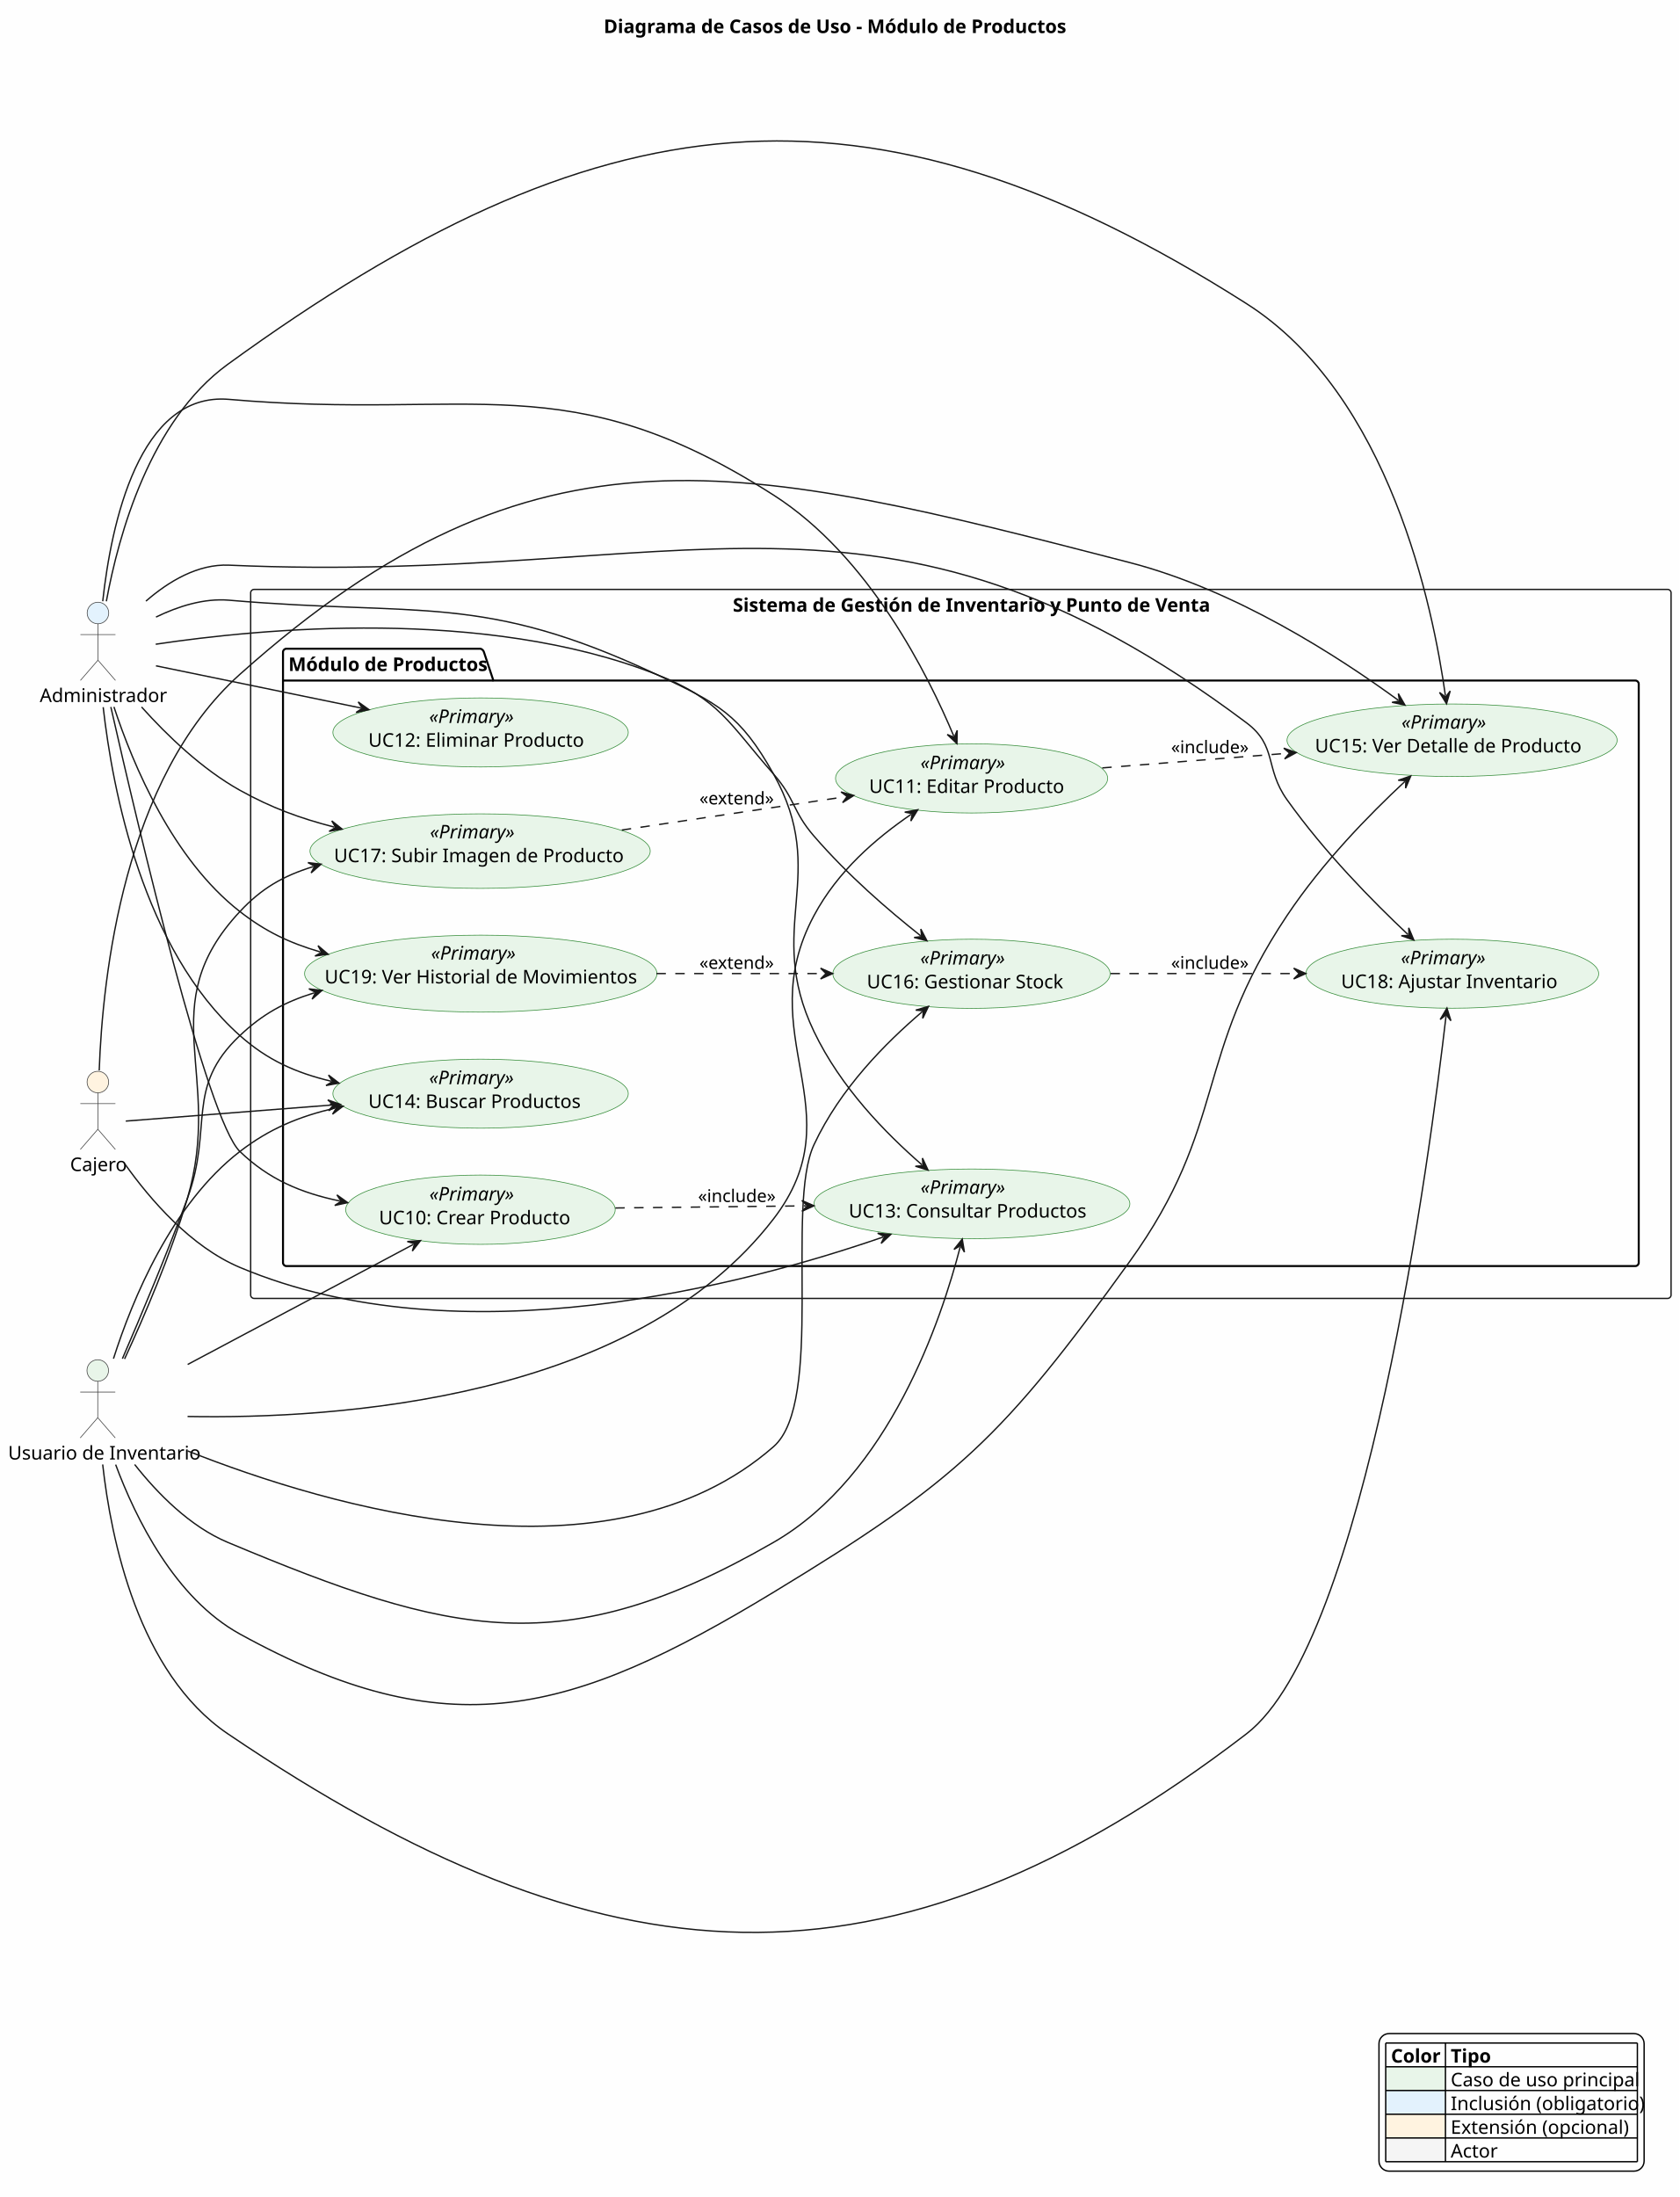
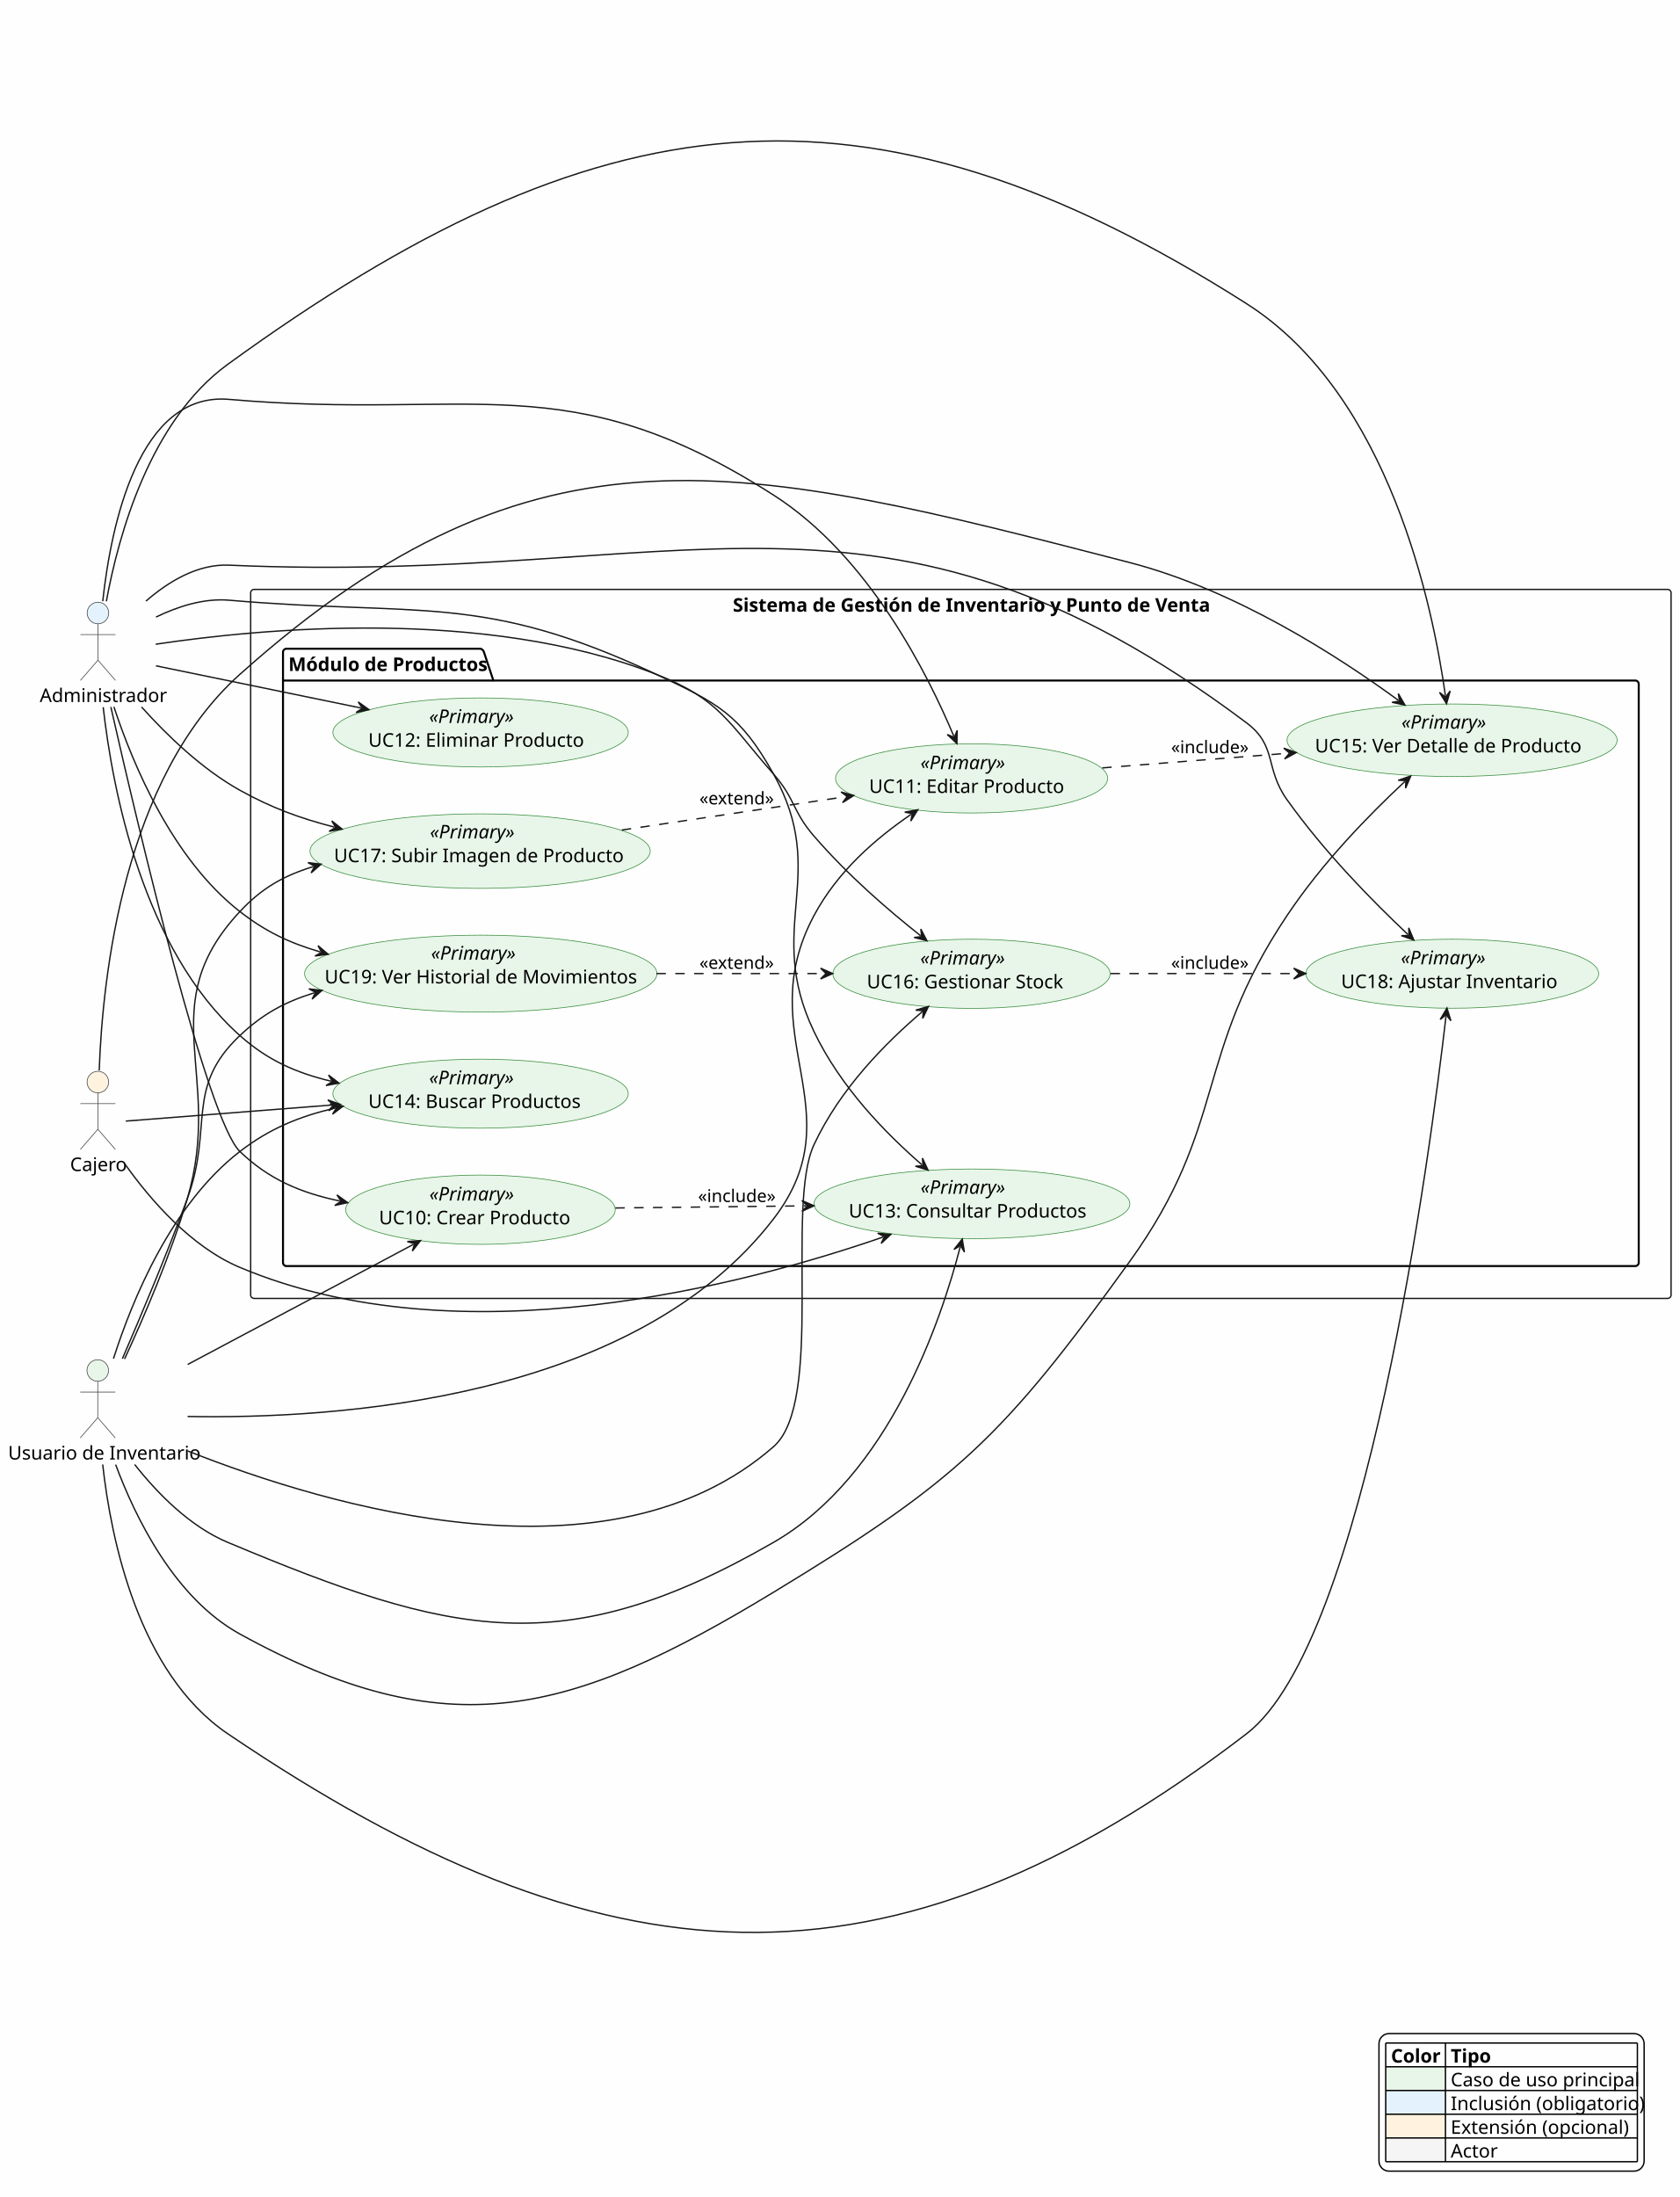
<svg xmlns="http://www.w3.org/2000/svg" contentStyleType="text/css" height="1630px" preserveAspectRatio="none" style="width:1246px;height:1630px;background:#FEFEFE;" version="1.1" viewBox="0 0 1246 1630" width="1246px" zoomAndPan="magnify">
  <defs />
  <g>
    <rect fill="#FEFEFE" height="1630" style="stroke:none;stroke-width:1;" width="1246" x="0" y="0" />
-     <text fill="#000000" font-family="sans-serif" font-size="14" font-weight="bold" lengthAdjust="spacing" textLength="336.055" x="447.973" y="24.533">Diagrama de Casos de Uso - Módulo de Productos</text>
    <g id="cluster_Sistema de Gestión de Inventario y Punto de Venta">
      <rect fill="none" height="526" rx="2.5" ry="2.5" style="stroke:#181818;stroke-width:1;" width="1054" x="186" y="437.309" />
      <text fill="#000000" font-family="sans-serif" font-size="14" font-weight="bold" lengthAdjust="spacing" textLength="338.413" x="543.793" y="453.843">Sistema de Gestión de Inventario y Punto de Venta</text>
    </g>
    <g id="cluster_Módulo de Productos">
      <path d="M212.5,481.309 L356.603,481.309 A3.75,3.75 0 0 1 359.103,483.809 L366.103,504.919 L1213.5,504.919 A2.5,2.5 0 0 1 1216,507.419 L1216,936.809 A2.5,2.5 0 0 1 1213.5,939.309 L212.5,939.309 A2.5,2.5 0 0 1 210,936.809 L210,483.809 A2.5,2.5 0 0 1 212.5,481.309 " fill="none" style="stroke:#000000;stroke-width:1.5;" />
      <line style="stroke:#000000;stroke-width:1.5;" x1="210" x2="366.103" y1="504.919" y2="504.919" />
      <text fill="#000000" font-family="sans-serif" font-size="14" font-weight="bold" lengthAdjust="spacing" textLength="143.103" x="214" y="497.843">Módulo de Productos</text>
    </g>
    <g id="elem_UC10">
      <ellipse cx="356.508" cy="897.51" fill="#E8F5E9" rx="100.008" ry="25.701" style="stroke:#388E3C;stroke-width:0.5;" />
      <text fill="#000000" font-family="sans-serif" font-size="14" font-style="italic" lengthAdjust="spacing" textLength="63.793" x="318.602" y="890.724">«Primary»</text>
      <text fill="#000000" font-family="sans-serif" font-size="14" lengthAdjust="spacing" textLength="138.503" x="281.247" y="908.333">UC10: Crear Producto</text>
    </g>
    <g id="elem_UC11">
      <ellipse cx="720.971" cy="577.499" fill="#E8F5E9" rx="100.971" ry="25.69" style="stroke:#388E3C;stroke-width:0.5;" />
      <text fill="#000000" font-family="sans-serif" font-size="14" font-style="italic" lengthAdjust="spacing" textLength="63.793" x="683.039" y="570.688">«Primary»</text>
      <text fill="#000000" font-family="sans-serif" font-size="14" lengthAdjust="spacing" textLength="140.068" x="644.901" y="588.298">UC11: Editar Producto</text>
    </g>
    <g id="elem_UC12">
      <ellipse cx="356.599" cy="543.417" fill="#E8F5E9" rx="109.599" ry="25.608" style="stroke:#388E3C;stroke-width:0.5;" />
      <text fill="#000000" font-family="sans-serif" font-size="14" font-style="italic" lengthAdjust="spacing" textLength="63.793" x="318.441" y="536.417">«Primary»</text>
      <text fill="#000000" font-family="sans-serif" font-size="14" lengthAdjust="spacing" textLength="154.061" x="273.307" y="554.026">UC12: Eliminar Producto</text>
    </g>
    <g id="elem_UC13">
      <ellipse cx="721.212" cy="893.152" fill="#E8F5E9" rx="117.212" ry="25.843" style="stroke:#388E3C;stroke-width:0.5;" />
      <text fill="#000000" font-family="sans-serif" font-size="14" font-style="italic" lengthAdjust="spacing" textLength="63.793" x="683.083" y="885.729">«Primary»</text>
      <text fill="#000000" font-family="sans-serif" font-size="14" lengthAdjust="spacing" textLength="170.413" x="629.773" y="903.339">UC13: Consultar Productos</text>
    </g>
    <g id="elem_UC14">
      <ellipse cx="356.603" cy="811.417" fill="#E8F5E9" rx="109.603" ry="25.608" style="stroke:#388E3C;stroke-width:0.5;" />
      <text fill="#000000" font-family="sans-serif" font-size="14" font-style="italic" lengthAdjust="spacing" textLength="63.793" x="318.445" y="804.417">«Primary»</text>
      <text fill="#000000" font-family="sans-serif" font-size="14" lengthAdjust="spacing" textLength="154.068" x="273.307" y="822.026">UC14: Buscar Productos</text>
    </g>
    <g id="elem_UC15">
      <ellipse cx="1077.495" cy="549.208" fill="#E8F5E9" rx="122.495" ry="26.899" style="stroke:#388E3C;stroke-width:0.5;" />
      <text fill="#000000" font-family="sans-serif" font-size="14" font-style="italic" lengthAdjust="spacing" textLength="63.793" x="1039.95" y="540.629">«Primary»</text>
      <text fill="#000000" font-family="sans-serif" font-size="14" lengthAdjust="spacing" textLength="192.213" x="975.74" y="558.238">UC15: Ver Detalle de Producto</text>
    </g>
    <g id="elem_UC16">
      <ellipse cx="720.88" cy="722.479" fill="#E8F5E9" rx="102.88" ry="25.669" style="stroke:#388E3C;stroke-width:0.5;" />
      <text fill="#000000" font-family="sans-serif" font-size="14" font-style="italic" lengthAdjust="spacing" textLength="63.793" x="682.899" y="715.622">«Primary»</text>
      <text fill="#000000" font-family="sans-serif" font-size="14" lengthAdjust="spacing" textLength="143.172" x="643.209" y="733.231">UC16: Gestionar Stock</text>
    </g>
    <g id="elem_UC17">
      <ellipse cx="356.254" cy="631.46" fill="#E8F5E9" rx="126.254" ry="27.651" style="stroke:#388E3C;stroke-width:0.5;" />
      <text fill="#000000" font-family="sans-serif" font-size="14" font-style="italic" lengthAdjust="spacing" textLength="63.793" x="319.035" y="622.069">«Primary»</text>
      <text fill="#000000" font-family="sans-serif" font-size="14" lengthAdjust="spacing" textLength="206.227" x="247.818" y="639.679">UC17: Subir Imagen de Producto</text>
    </g>
    <g id="elem_UC18">
      <ellipse cx="1077.644" cy="722.425" fill="#E8F5E9" rx="108.644" ry="25.616" style="stroke:#388E3C;stroke-width:0.5;" />
      <text fill="#000000" font-family="sans-serif" font-size="14" font-style="italic" lengthAdjust="spacing" textLength="63.793" x="1039.511" y="715.443">«Primary»</text>
      <text fill="#000000" font-family="sans-serif" font-size="14" lengthAdjust="spacing" textLength="152.517" x="995.149" y="733.053">UC18: Ajustar Inventario</text>
    </g>
    <g id="elem_UC19">
      <ellipse cx="356.747" cy="722.359" fill="#E8F5E9" rx="130.747" ry="28.549" style="stroke:#388E3C;stroke-width:0.5;" />
      <text fill="#000000" font-family="sans-serif" font-size="14" font-style="italic" lengthAdjust="spacing" textLength="63.793" x="319.853" y="712.008">«Primary»</text>
      <text fill="#000000" font-family="sans-serif" font-size="14" lengthAdjust="spacing" textLength="221.744" x="240.877" y="729.617">UC19: Ver Historial de Movimientos</text>
    </g>
    <g id="elem_Admin">
      <ellipse cx="72.683" cy="454.809" fill="#E3F2FD" rx="8" ry="8" style="stroke:#424242;stroke-width:0.5;" />
      <path d="M72.683,462.809 L72.683,489.809 M59.683,470.809 L85.683,470.809 M72.683,489.809 L59.683,504.809 M72.683,489.809 L85.683,504.809 " fill="none" style="stroke:#424242;stroke-width:0.5;" />
      <text fill="#000000" font-family="sans-serif" font-size="14" lengthAdjust="spacing" textLength="86.365" x="29.5" y="520.843">Administrador</text>
    </g>
    <g id="elem_Cajero">
      <ellipse cx="72.621" cy="802.809" fill="#FFF3E0" rx="8" ry="8" style="stroke:#424242;stroke-width:0.5;" />
      <path d="M72.621,810.809 L72.621,837.809 M59.621,818.809 L85.621,818.809 M72.621,837.809 L59.621,852.809 M72.621,837.809 L85.621,852.809 " fill="none" style="stroke:#424242;stroke-width:0.5;" />
      <text fill="#000000" font-family="sans-serif" font-size="14" lengthAdjust="spacing" textLength="41.241" x="52" y="868.843">Cajero</text>
    </g>
    <g id="elem_InvUser">
      <ellipse cx="72.538" cy="1016.809" fill="#E8F5E9" rx="8" ry="8" style="stroke:#424242;stroke-width:0.5;" />
      <path d="M72.538,1024.809 L72.538,1051.809 M59.538,1032.809 L85.538,1032.809 M72.538,1051.809 L59.538,1066.809 M72.538,1051.809 L85.538,1066.809 " fill="none" style="stroke:#424242;stroke-width:0.5;" />
      <text fill="#000000" font-family="sans-serif" font-size="14" lengthAdjust="spacing" textLength="133.075" x="6" y="1082.843">Usuario de Inventario</text>
    </g>
    <g id="link_UC10_UC13">
      <path d="M456.55,896.219 C502.15,895.709 550.55,895.175 598.04,894.655 " fill="none" id="UC10-to-UC13" style="stroke:#181818;stroke-width:1;stroke-dasharray:7.0,7.0;" />
      <polygon fill="#181818" points="604.04,894.589,594.997,890.688,599.04,894.644,595.084,898.688,604.04,894.589" style="stroke:#181818;stroke-width:1;" />
      <text fill="#000000" font-family="sans-serif" font-size="13" lengthAdjust="spacing" textLength="55.656" x="518" y="891.804">«include»</text>
    </g>
    <g id="link_UC11_UC15">
      <path d="M817.93,569.729 C862.33,566.219 909.429,562.502 955.909,558.832 " fill="none" id="UC11-to-UC15" style="stroke:#181818;stroke-width:1;stroke-dasharray:7.0,7.0;" />
      <polygon fill="#181818" points="961.89,558.359,952.603,555.08,956.905,558.753,953.233,563.055,961.89,558.359" style="stroke:#181818;stroke-width:1;" />
      <text fill="#000000" font-family="sans-serif" font-size="13" lengthAdjust="spacing" textLength="55.656" x="869" y="558.804">«include»</text>
    </g>
    <g id="link_UC16_UC18">
      <path d="M824.06,722.309 C869.47,722.309 916.96,722.309 962.99,722.309 " fill="none" id="UC16-to-UC18" style="stroke:#181818;stroke-width:1;stroke-dasharray:7.0,7.0;" />
      <polygon fill="#181818" points="968.99,722.309,959.99,718.309,963.99,722.309,959.99,726.309,968.99,722.309" style="stroke:#181818;stroke-width:1;" />
      <text fill="#000000" font-family="sans-serif" font-size="13" lengthAdjust="spacing" textLength="55.656" x="869" y="718.804">«include»</text>
    </g>
    <g id="link_UC17_UC11">
      <path d="M461.38,615.829 C515.88,607.719 575.936,598.774 627.615,591.074 " fill="none" id="UC17-to-UC11" style="stroke:#181818;stroke-width:1;stroke-dasharray:7.0,7.0;" />
      <polygon fill="#181818" points="633.55,590.189,624.059,587.559,628.605,590.926,625.238,595.472,633.55,590.189" style="stroke:#181818;stroke-width:1;" />
      <text fill="#000000" font-family="sans-serif" font-size="13" lengthAdjust="spacing" textLength="53.492" x="519" y="596.804">«extend»</text>
    </g>
    <g id="link_UC19_UC16">
      <path d="M487.09,722.309 C530.08,722.309 571.29,722.309 611.91,722.309 " fill="none" id="UC19-to-UC16" style="stroke:#181818;stroke-width:1;stroke-dasharray:7.0,7.0;" />
      <polygon fill="#181818" points="617.91,722.309,608.91,718.309,612.91,722.309,608.91,726.309,617.91,722.309" style="stroke:#181818;stroke-width:1;" />
      <text fill="#000000" font-family="sans-serif" font-size="13" lengthAdjust="spacing" textLength="53.492" x="519" y="718.804">«extend»</text>
    </g>
    <g id="link_Admin_UC10">
      <path d="M82.25,524.529 C102.72,614.729 153.77,830.989 178,854.309 C199.47,874.979 223.236,885.038 252.146,891.048 " fill="none" id="Admin-to-UC10" style="stroke:#181818;stroke-width:1;" />
      <polygon fill="#181818" points="258.02,892.269,250.023,886.521,253.125,891.252,248.394,894.354,258.02,892.269" style="stroke:#181818;stroke-width:1;" />
    </g>
    <g id="link_Admin_UC11">
      <path d="M76.23,446.069 C82.49,389.009 103.02,290.469 170,296.309 C351.62,312.149 420.38,269.139 574,367.309 C645.09,412.739 688.76,500.876 707.75,546.156 " fill="none" id="Admin-to-UC11" style="stroke:#181818;stroke-width:1;" />
      <polygon fill="#181818" points="710.07,551.689,710.278,541.843,708.136,547.078,702.9,544.937,710.07,551.689" style="stroke:#181818;stroke-width:1;" />
    </g>
    <g id="link_Admin_UC12">
      <path d="M115.72,493.989 C157.36,502.559 216.213,514.66 267.933,525.3 " fill="none" id="Admin-to-UC12" style="stroke:#181818;stroke-width:1;" />
      <polygon fill="#181818" points="273.81,526.509,265.801,520.778,268.913,525.502,264.189,528.614,273.81,526.509" style="stroke:#181818;stroke-width:1;" />
    </g>
    <g id="link_Admin_UC13">
      <path d="M115.76,457.809 C132.13,449.869 151.39,443.709 170,445.309 C312.47,457.579 357.52,439.619 487,500.309 C532.96,521.849 549.18,530.029 574,574.309 C616.02,649.269 566.93,687.789 604,765.309 C623.86,806.839 657.086,840.648 684.126,864.208 " fill="none" id="Admin-to-UC13" style="stroke:#181818;stroke-width:1;" />
      <polygon fill="#181818" points="688.65,868.149,684.492,859.221,684.88,864.865,679.237,865.253,688.65,868.149" style="stroke:#181818;stroke-width:1;" />
    </g>
    <g id="link_Admin_UC14">
      <path d="M76.57,524.669 C83.53,586.069 106.02,704.229 178,768.309 C198.37,786.439 219.245,795.841 245.745,802.191 " fill="none" id="Admin-to-UC14" style="stroke:#181818;stroke-width:1;" />
      <polygon fill="#181818" points="251.58,803.589,243.76,797.602,246.718,802.424,241.896,805.382,251.58,803.589" style="stroke:#181818;stroke-width:1;" />
    </g>
    <g id="link_Admin_UC15">
      <path d="M78.92,446.109 C88.04,396.379 111.49,312.059 169,270.309 C441.39,72.569 641.02,44.609 925,225.309 C1031.35,292.979 1063.47,451.117 1072.55,516.157 " fill="none" id="Admin-to-UC15" style="stroke:#181818;stroke-width:1;" />
      <polygon fill="#181818" points="1073.38,522.099,1076.097,512.633,1072.689,517.147,1068.174,513.739,1073.38,522.099" style="stroke:#181818;stroke-width:1;" />
    </g>
    <g id="link_Admin_UC16">
      <path d="M115.54,477.969 C192.41,466.429 359.47,450.189 487,500.309 C534.24,518.879 540.45,536.209 574,574.309 C590.13,592.629 588.02,601.859 604,620.309 C629.46,649.699 658.589,674.791 683.139,694.261 " fill="none" id="Admin-to-UC16" style="stroke:#181818;stroke-width:1;" />
      <polygon fill="#181818" points="687.84,697.989,683.274,689.263,683.923,694.883,678.303,695.531,687.84,697.989" style="stroke:#181818;stroke-width:1;" />
    </g>
    <g id="link_Admin_UC17">
      <path d="M105.04,524.519 C124.07,545.729 150.01,570.709 178,586.309 C201.19,599.229 222.32,607.013 248.109,613.653 " fill="none" id="Admin-to-UC17" style="stroke:#181818;stroke-width:1;" />
      <polygon fill="#181818" points="253.92,615.149,246.202,609.032,249.078,613.903,244.207,616.779,253.92,615.149" style="stroke:#181818;stroke-width:1;" />
    </g>
    <g id="link_Admin_UC18">
      <path d="M108.3,445.979 C125.22,431.269 146.88,418.289 170,419.309 C509.23,434.259 653.33,332.599 925,536.309 C947.9,553.479 938.37,570.009 955,593.309 C983.24,632.869 1018.544,668.623 1044.764,693.343 " fill="none" id="Admin-to-UC18" style="stroke:#181818;stroke-width:1;" />
      <polygon fill="#181818" points="1049.13,697.459,1045.325,688.375,1045.492,694.029,1039.838,694.196,1049.13,697.459" style="stroke:#181818;stroke-width:1;" />
    </g>
    <g id="link_Admin_UC19">
      <path d="M84.55,524.449 C98.91,568.049 128.21,637.509 178,676.309 C196.96,691.079 214.413,699.451 237.733,706.291 " fill="none" id="Admin-to-UC19" style="stroke:#181818;stroke-width:1;" />
      <polygon fill="#181818" points="243.49,707.979,235.98,701.608,238.692,706.572,233.728,709.285,243.49,707.979" style="stroke:#181818;stroke-width:1;" />
    </g>
    <g id="link_Cajero_UC13">
      <path d="M93.04,864.099 C111.41,889.909 141.51,924.939 178,940.309 C342.08,1009.409 552.719,953.229 655.379,917.759 " fill="none" id="Cajero-to-UC13" style="stroke:#181818;stroke-width:1;" />
      <polygon fill="#181818" points="661.05,915.799,651.237,914.958,656.324,917.432,653.85,922.519,661.05,915.799" style="stroke:#181818;stroke-width:1;" />
    </g>
    <g id="link_Cajero_UC14">
      <path d="M93.33,831.759 C126.18,829.199 188.078,824.366 246.538,819.806 " fill="none" id="Cajero-to-UC14" style="stroke:#181818;stroke-width:1;" />
      <polygon fill="#181818" points="252.52,819.339,243.236,816.051,247.535,819.728,243.858,824.027,252.52,819.339" style="stroke:#181818;stroke-width:1;" />
    </g>
    <g id="link_Cajero_UC15">
      <path d="M73.62,794.179 C76.1,724.079 91.95,577.249 178,500.309 C398.39,303.249 551.75,343.379 838,417.309 C917.27,437.779 993.473,487.332 1037.693,519.602 " fill="none" id="Cajero-to-UC15" style="stroke:#181818;stroke-width:1;" />
      <polygon fill="#181818" points="1042.54,523.139,1037.628,514.603,1038.501,520.192,1032.912,521.065,1042.54,523.139" style="stroke:#181818;stroke-width:1;" />
    </g>
    <g id="link_InvUser_UC10">
      <path d="M139.26,1012.329 C192.48,984.019 260.623,947.777 306.753,923.237 " fill="none" id="InvUser-to-UC10" style="stroke:#181818;stroke-width:1;" />
      <polygon fill="#181818" points="312.05,920.419,302.226,921.115,307.636,922.768,305.983,928.178,312.05,920.419" style="stroke:#181818;stroke-width:1;" />
    </g>
    <g id="link_InvUser_UC11">
      <path d="M139.2,1050.919 C249.65,1052.939 470.58,1038.809 574,904.309 C635.5,824.329 556.43,768.269 604,679.309 C621.7,646.199 649.792,622.193 676.092,604.153 " fill="none" id="InvUser-to-UC11" style="stroke:#181818;stroke-width:1;" />
      <polygon fill="#181818" points="681.04,600.759,671.356,602.552,676.917,603.588,675.881,609.149,681.04,600.759" style="stroke:#181818;stroke-width:1;" />
    </g>
    <g id="link_InvUser_UC13">
      <path d="M99.93,1086.549 C116.85,1107.989 140.88,1132.529 169,1144.309 C335.03,1213.839 417.97,1234.059 574,1144.309 C660.09,1094.789 698.634,978.657 712.524,925.077 " fill="none" id="InvUser-to-UC13" style="stroke:#181818;stroke-width:1;" />
      <polygon fill="#181818" points="714.03,919.269,707.899,926.978,712.775,924.109,715.644,928.985,714.03,919.269" style="stroke:#181818;stroke-width:1;" />
    </g>
    <g id="link_InvUser_UC14">
      <path d="M84.2,1008.019 C98.3,963.849 127.43,893.239 178,854.309 C199.98,837.379 221.839,828.382 248.769,822.052 " fill="none" id="InvUser-to-UC14" style="stroke:#181818;stroke-width:1;" />
      <polygon fill="#181818" points="254.61,820.679,244.934,818.845,249.743,821.823,246.764,826.633,254.61,820.679" style="stroke:#181818;stroke-width:1;" />
    </g>
    <g id="link_InvUser_UC15">
      <path d="M85.82,1086.629 C100.63,1126.419 129.73,1185.739 178,1212.309 C332.66,1297.429 423.05,1272.859 574,1181.309 C710.87,1098.299 744.35,1066.129 838,936.309 C911.43,834.529 885.24,783.629 955,679.309 C981.53,639.629 1015.904,604.593 1042.474,579.793 " fill="none" id="InvUser-to-UC15" style="stroke:#181818;stroke-width:1;" />
      <polygon fill="#181818" points="1046.86,575.699,1037.551,578.916,1043.205,579.111,1043.01,584.765,1046.86,575.699" style="stroke:#181818;stroke-width:1;" />
    </g>
    <g id="link_InvUser_UC16">
      <path d="M139.26,1076.489 C244.87,1118.359 452.7,1179.449 574,1073.309 C611.8,1040.239 582.76,894.819 604,849.309 C623.51,807.499 657.156,773.795 684.396,750.545 " fill="none" id="InvUser-to-UC16" style="stroke:#181818;stroke-width:1;" />
      <polygon fill="#181818" points="688.96,746.649,679.518,749.45,685.157,749.895,684.711,755.535,688.96,746.649" style="stroke:#181818;stroke-width:1;" />
    </g>
    <g id="link_InvUser_UC17">
      <path d="M92.44,1008.219 C107.01,976.739 126.68,931.029 139,889.309 C166.25,797.009 112.27,746.609 178,676.309 C194.07,659.119 209.946,649.875 232.546,642.915 " fill="none" id="InvUser-to-UC17" style="stroke:#181818;stroke-width:1;" />
      <polygon fill="#181818" points="238.28,641.149,228.501,639.976,233.501,642.621,230.856,647.621,238.28,641.149" style="stroke:#181818;stroke-width:1;" />
    </g>
    <g id="link_InvUser_UC18">
      <path d="M76.2,1086.529 C82.36,1141.919 102.59,1241.329 169,1286.309 C447.2,1474.729 658.37,1490.769 925,1286.309 C1013.7,1218.289 1061.311,854.98 1073.001,753.87 " fill="none" id="InvUser-to-UC18" style="stroke:#181818;stroke-width:1;" />
      <polygon fill="#181818" points="1073.69,747.909,1068.683,756.39,1073.116,752.876,1076.63,757.309,1073.69,747.909" style="stroke:#181818;stroke-width:1;" />
    </g>
    <g id="link_InvUser_UC19">
      <path d="M90.82,1008.049 C104.57,976.289 123.93,930.279 139,889.309 C158.5,836.279 136.9,807.079 178,768.309 C194.9,752.359 210.874,743.561 233.254,736.561 " fill="none" id="InvUser-to-UC19" style="stroke:#181818;stroke-width:1;" />
      <polygon fill="#181818" points="238.98,734.769,229.196,733.638,234.208,736.262,231.584,741.274,238.98,734.769" style="stroke:#181818;stroke-width:1;" />
    </g>
    <rect fill="none" height="102.047" id="_legend" rx="7.5" ry="7.5" style="stroke:#000000;stroke-width:1;" width="196.744" x="1023.256" y="1508.769" />
    <text fill="#000000" font-family="sans-serif" font-size="14" font-weight="bold" lengthAdjust="spacing" textLength="36.552" x="1032.146" y="1530.303">Color</text>
    <text fill="#000000" font-family="sans-serif" font-size="14" font-weight="bold" lengthAdjust="spacing" textLength="29.545" x="1076.477" y="1530.303">Tipo</text>
    <rect fill="#E8F5E9" height="17.609" style="stroke:none;stroke-width:1;" width="44.331" x="1028.256" y="1533.379" />
    <text fill="#000000" font-family="sans-serif" font-size="14" lengthAdjust="spacing" textLength="3.89" x="1028.256" y="1547.912"> </text>
    <text fill="#000000" font-family="sans-serif" font-size="14" lengthAdjust="spacing" textLength="134.634" x="1076.477" y="1547.912">Caso de uso principal</text>
    <rect fill="#E3F2FD" height="17.609" style="stroke:none;stroke-width:1;" width="44.331" x="1028.256" y="1550.988" />
    <text fill="#000000" font-family="sans-serif" font-size="14" lengthAdjust="spacing" textLength="3.89" x="1028.256" y="1565.521"> </text>
    <text fill="#000000" font-family="sans-serif" font-size="14" lengthAdjust="spacing" textLength="133.068" x="1076.477" y="1565.521">Inclusión (obligatorio)</text>
    <rect fill="#FFF3E0" height="17.609" style="stroke:none;stroke-width:1;" width="44.331" x="1028.256" y="1568.598" />
    <text fill="#000000" font-family="sans-serif" font-size="14" lengthAdjust="spacing" textLength="3.89" x="1028.256" y="1583.131"> </text>
    <text fill="#000000" font-family="sans-serif" font-size="14" lengthAdjust="spacing" textLength="126.848" x="1076.477" y="1583.131">Extensión (opcional)</text>
    <rect fill="#F5F5F5" height="17.609" style="stroke:none;stroke-width:1;" width="44.331" x="1028.256" y="1586.207" />
    <text fill="#000000" font-family="sans-serif" font-size="14" lengthAdjust="spacing" textLength="3.89" x="1028.256" y="1600.74"> </text>
    <text fill="#000000" font-family="sans-serif" font-size="14" lengthAdjust="spacing" textLength="32.676" x="1076.477" y="1600.74">Actor</text>
    <line style="stroke:#000000;stroke-width:1;" x1="1028.256" x2="1215" y1="1515.769" y2="1515.769" />
    <line style="stroke:#000000;stroke-width:1;" x1="1028.256" x2="1215" y1="1533.379" y2="1533.379" />
    <line style="stroke:#000000;stroke-width:1;" x1="1028.256" x2="1215" y1="1550.988" y2="1550.988" />
    <line style="stroke:#000000;stroke-width:1;" x1="1028.256" x2="1215" y1="1568.598" y2="1568.598" />
    <line style="stroke:#000000;stroke-width:1;" x1="1028.256" x2="1215" y1="1586.207" y2="1586.207" />
    <line style="stroke:#000000;stroke-width:1;" x1="1028.256" x2="1215" y1="1603.816" y2="1603.816" />
    <line style="stroke:#000000;stroke-width:1;" x1="1028.256" x2="1028.256" y1="1515.769" y2="1603.816" />
    <line style="stroke:#000000;stroke-width:1;" x1="1072.587" x2="1072.587" y1="1515.769" y2="1603.816" />
    <line style="stroke:#000000;stroke-width:1;" x1="1215" x2="1215" y1="1515.769" y2="1603.816" />
  </g>
</svg>
